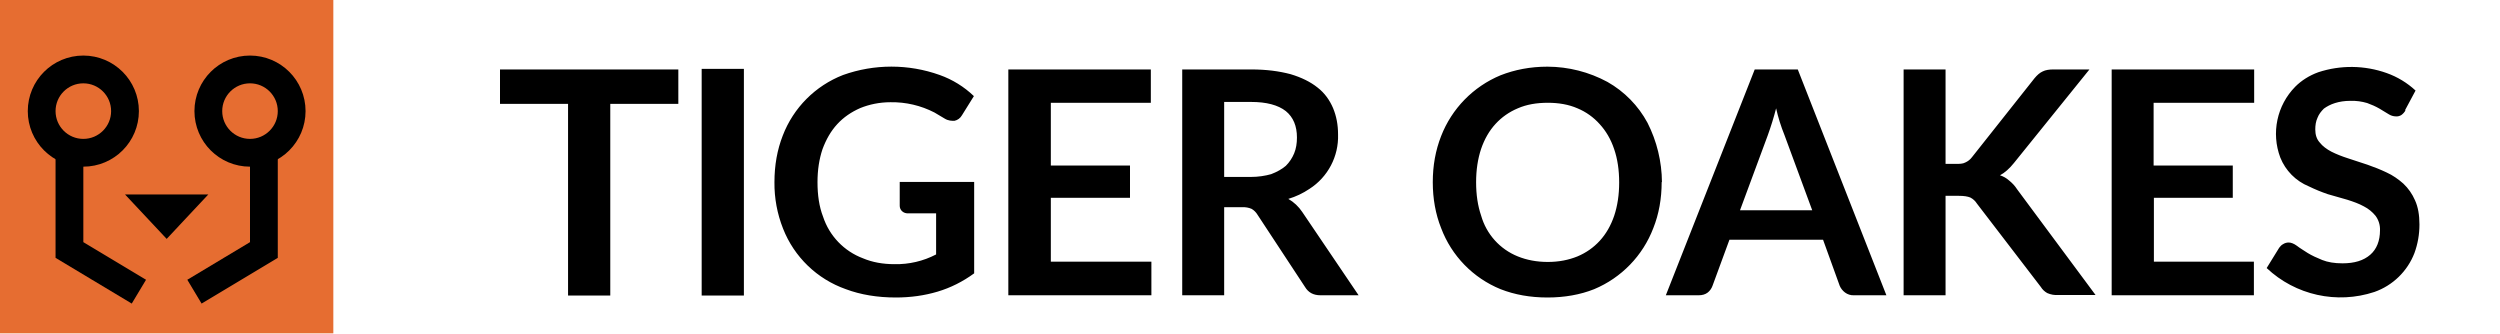
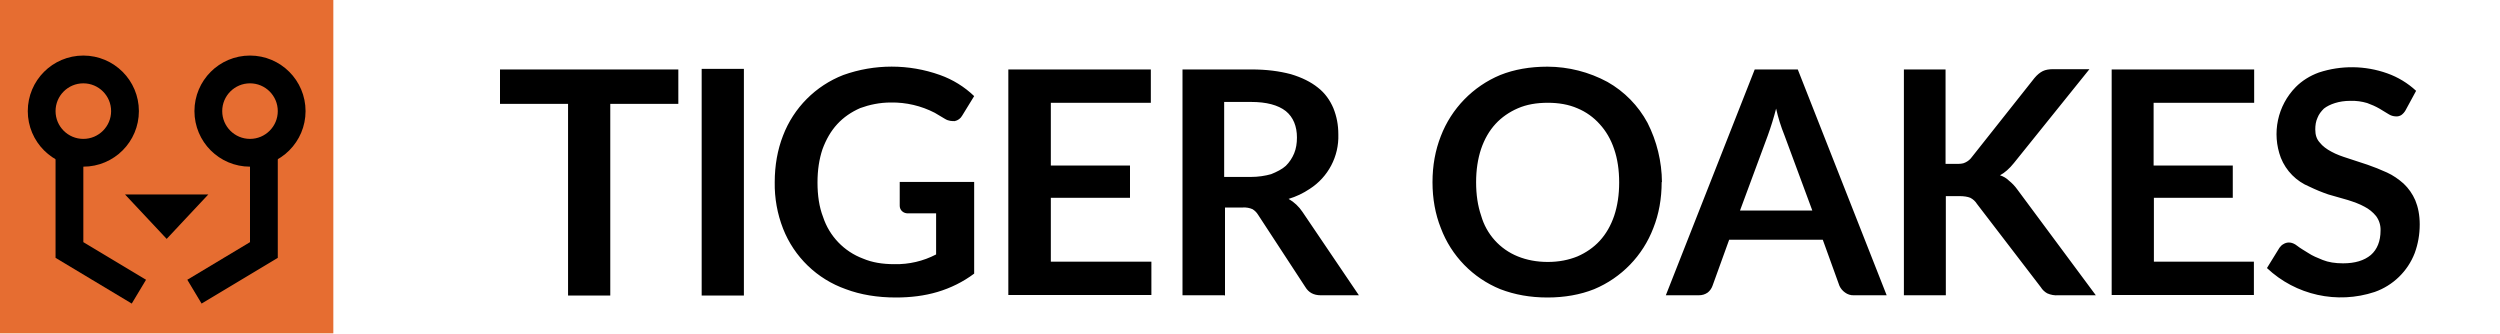
<svg xmlns="http://www.w3.org/2000/svg" viewBox="0 0 90 12">
  <path fill="#e66d31" d="M0 0h12v12H0z" />
  <circle cx="3" cy="4" r="1.5" fill="none" stroke="#000" />
  <circle cx="9" cy="4" r="1.5" fill="none" stroke="#000" />
  <path d="M2.5 5.5V9L5 10.5m4.5-4.9V9L7 10.5" fill="none" stroke="#000" />
  <path d="M6 8.6L7.5 7h-3L6 8.6z" />
-   <path d="M86.6 3.97a.53.53 0 01-.15.17.32.32 0 01-.2.05.49.49 0 01-.26-.08l-.33-.2a2.7 2.7 0 00-.44-.2 1.9 1.9 0 00-.6-.08c-.22 0-.4.03-.56.08-.16.05-.29.12-.4.2-.1.1-.18.2-.23.33-.06.13-.08.27-.08.42 0 .19.05.35.16.47.1.13.25.24.42.33.18.09.38.17.6.24l.7.23c.23.08.46.17.69.28.22.1.42.24.6.4.18.17.32.37.42.6.11.24.16.53.16.87 0 .36-.06.7-.18 1.03a2.4 2.4 0 01-1.44 1.4 3.88 3.88 0 01-3.88-.86l.45-.73c.04-.05.08-.1.14-.13a.37.37 0 01.2-.06c.09 0 .19.04.3.12.1.08.24.16.39.26.15.09.32.17.52.25.2.08.44.12.73.12.43 0 .76-.1 1-.31.23-.2.35-.5.35-.88a.82.82 0 00-.16-.52 1.3 1.3 0 00-.42-.34c-.18-.1-.38-.17-.6-.24l-.7-.2a5.9 5.9 0 01-.68-.28 1.87 1.87 0 01-1.03-1.04 2.42 2.42 0 01.54-2.55c.22-.22.5-.4.83-.52a3.8 3.8 0 012.46.03 3 3 0 011.04.63l-.38.71zM35.07 6.55v3.29c-.41.3-.85.52-1.32.66-.47.14-.97.21-1.5.21-.66 0-1.27-.1-1.8-.3a3.77 3.77 0 01-2.26-2.18 4.41 4.41 0 01-.31-1.67c0-.61.1-1.17.3-1.68a3.8 3.8 0 012.17-2.18 5.17 5.17 0 013.48 0 3.44 3.44 0 011.23.76l-.43.69a.41.41 0 01-.27.2c-.1 0-.22 0-.35-.08l-.37-.22a3.33 3.33 0 00-1.58-.37c-.4 0-.77.08-1.09.21-.32.14-.6.33-.83.58-.23.25-.4.55-.53.9-.12.36-.18.75-.18 1.19 0 .46.06.88.2 1.24a2.4 2.4 0 001.44 1.5c.33.14.71.21 1.13.21a3.1 3.1 0 001.5-.35V7.68h-1a.3.3 0 01-.23-.08.27.27 0 01-.08-.2v-.85h2.7zm24.75 0c0 .6-.1 1.16-.3 1.66a3.88 3.88 0 01-2.13 2.2c-.5.2-1.07.3-1.68.3-.62 0-1.18-.1-1.69-.3a3.83 3.83 0 01-2.14-2.2c-.2-.5-.3-1.06-.3-1.65 0-.6.1-1.15.3-1.66a3.9 3.9 0 012.14-2.19c.51-.2 1.07-.31 1.69-.31a4.57 4.57 0 012.16.55 3.72 3.72 0 011.44 1.47 4.8 4.8 0 01.52 2.14zM24.42 3.74h-2.45v6.9h-1.52v-6.9H18V2.5h6.42v1.24zm2.36 6.9h-1.52V2.48h1.52v8.13zm54.37-6.94h-3.62v2.26h2.85v1.16h-2.84v2.3h3.6v1.21h-5.12V2.5h5.13v1.2zm-39.7 0h-3.62v2.26h2.85v1.16h-2.85v2.3h3.62v1.21H36.3V2.5h5.13v1.2zm2.62 6.93h-1.51V2.5h2.48c.55 0 1 .06 1.42.17.4.12.72.28.97.48.26.2.44.46.56.74.12.29.18.6.18.95a2.24 2.24 0 01-1.03 1.96 2.8 2.8 0 01-.76.36 1.51 1.51 0 01.5.47l2.03 3h-1.37c-.26 0-.44-.1-.56-.3l-1.71-2.6a.6.6 0 00-.21-.21.74.74 0 00-.34-.06h-.65v3.17zm25.97 0h-1.51V2.5h1.51v3.4h.36c.14 0 .26-0 .35-.05a.6.6 0 00.24-.19l2.25-2.84c.1-.12.19-.2.3-.25.1-.05.23-.07.38-.07h1.3L72.5 5.87c-.16.2-.33.35-.5.44.12.04.23.1.33.19.1.08.2.18.29.32l2.82 3.8H74.1a.83.83 0 01-.4-.07.63.63 0 01-.23-.22l-2.3-3a.6.6 0 00-.24-.22c-.1-.04-.23-.06-.41-.06h-.48v3.57zm-2.13 0h-1.17a.5.5 0 01-.32-.1.6.6 0 01-.19-.24l-.6-1.66h-3.37l-.61 1.66a.54.54 0 01-.17.24c-.09.07-.2.1-.33.1h-1.18l3.2-8.13h1.55l3.19 8.13zm-9.62-4.06c0-.45-.06-.85-.18-1.2-.12-.36-.3-.66-.52-.9a2.2 2.2 0 00-.8-.57c-.32-.14-.68-.2-1.07-.2-.4 0-.76.06-1.08.2-.31.13-.58.32-.8.56-.23.25-.4.55-.52.9-.12.36-.18.76-.18 1.2 0 .45.06.85.18 1.2a2.24 2.24 0 001.32 1.47c.32.13.68.2 1.08.2s.75-.07 1.07-.2c.31-.13.58-.32.8-.56.23-.25.4-.55.52-.9.12-.36.18-.76.18-1.2zm6.95 1l-1-2.71a6.14 6.14 0 01-.3-.96 10.83 10.83 0 01-.3.97l-1 2.7h2.59zm-20.2-3.9h-.97v2.7h.95c.28 0 .53-.04.74-.1.21-.08.39-.18.53-.3.13-.13.23-.28.3-.45.07-.17.1-.36.1-.57 0-.41-.13-.73-.4-.95-.28-.22-.7-.33-1.25-.33z" />
+   <path d="M86.6 3.97a.53.53 0 01-.15.17.32.32 0 01-.2.05.5.5 0 01-.26-.08l-.33-.2a2.7 2.7 0 00-.44-.2 1.9 1.9 0 00-.6-.08c-.22 0-.4.03-.56.08-.16.05-.3.12-.4.2-.1.1-.18.2-.23.33-.06.13-.08.27-.08.42 0 .2.05.35.16.47.1.13.25.24.42.33.18.1.38.17.6.24l.7.23c.23.08.46.17.7.28.22.1.42.24.6.4.18.17.32.37.42.6.1.24.16.53.16.87 0 .36-.06.7-.18 1.03a2.4 2.4 0 01-1.44 1.4 3.88 3.88 0 01-3.88-.86l.45-.73c.04-.05.08-.1.14-.13a.37.37 0 01.2-.06c.1 0 .2.04.3.12.1.08.24.16.4.26.15.1.32.17.52.25.2.08.44.12.73.12.43 0 .76-.1 1-.3.23-.2.35-.5.35-.88a.82.82 0 00-.16-.52 1.3 1.3 0 00-.42-.34c-.18-.1-.38-.17-.6-.24l-.7-.2a5.9 5.9 0 01-.68-.28 1.87 1.87 0 01-1.03-1.04 2.42 2.42 0 01.54-2.55c.22-.22.5-.4.83-.52a3.8 3.8 0 012.46.03 3 3 0 011.04.63l-.38.7zM35.07 6.55v3.3c-.4.3-.85.52-1.32.66-.47.14-.97.2-1.5.2-.66 0-1.27-.1-1.8-.3a3.77 3.77 0 01-2.26-2.18 4.4 4.4 0 01-.3-1.67c0-.6.1-1.17.3-1.68a3.8 3.8 0 012.17-2.18 5.17 5.17 0 013.48 0 3.44 3.44 0 011.23.76l-.43.7a.4.4 0 01-.27.2c-.1 0-.22 0-.35-.08l-.37-.22a3.33 3.33 0 00-1.58-.37c-.4 0-.77.08-1.1.2-.32.14-.6.33-.83.58-.23.25-.4.55-.53.9-.12.36-.18.75-.18 1.2 0 .46.06.88.2 1.24a2.4 2.4 0 001.44 1.5c.33.14.7.2 1.13.2a3.1 3.1 0 001.5-.35V7.68h-1a.3.3 0 01-.23-.08.27.27 0 01-.08-.2v-.85h2.7zm24.75 0c0 .6-.1 1.16-.3 1.66a3.88 3.88 0 01-2.13 2.2c-.5.2-1.07.3-1.68.3-.62 0-1.18-.1-1.7-.3a3.83 3.83 0 01-2.14-2.2c-.2-.5-.3-1.06-.3-1.65 0-.6.1-1.15.3-1.66a3.9 3.9 0 012.14-2.2c.5-.2 1.07-.3 1.7-.3a4.57 4.57 0 012.16.55 3.72 3.72 0 011.44 1.47 4.8 4.8 0 01.52 2.14zM24.42 3.74h-2.45v6.9h-1.52v-6.9H18V2.5h6.42v1.24zm2.36 6.9h-1.52V2.48h1.52v8.13zm54.37-6.94h-3.62v2.26h2.85v1.16h-2.84v2.3h3.6v1.2h-5.12V2.5h5.13v1.2zm-39.7 0h-3.62v2.26h2.85v1.16h-2.85v2.3h3.62v1.2H36.3V2.5h5.13v1.2zm2.62 6.93h-1.5V2.5h2.48c.55 0 1 .06 1.42.17.4.12.72.28.97.48.26.2.44.46.56.74.12.3.18.6.18.95a2.24 2.24 0 01-1.03 1.96 2.8 2.8 0 01-.76.36 1.5 1.5 0 01.5.47l2.03 3h-1.37c-.26 0-.44-.1-.56-.3l-1.7-2.6a.6.6 0 00-.2-.2.74.74 0 00-.34-.06h-.65v3.17zm25.97 0h-1.5V2.5h1.5v3.4h.36c.14 0 .26-0 .35-.05a.6.6 0 00.24-.2l2.25-2.84c.1-.12.2-.2.3-.25.1-.05.23-.07.38-.07h1.3L72.5 5.87c-.16.2-.33.35-.5.44.12.04.23.1.33.2.1.08.2.18.3.32l2.82 3.8H74.1a.83.83 0 01-.4-.07.63.63 0 01-.23-.22l-2.3-3a.6.6 0 00-.24-.22c-.1-.04-.23-.06-.4-.06h-.48v3.57zm-2.13 0h-1.17a.5.5 0 01-.32-.1.6.6 0 01-.2-.24l-.6-1.66h-3.37l-.6 1.66a.54.54 0 01-.17.24c-.1.07-.2.1-.33.1h-1.18l3.2-8.13h1.55l3.2 8.13zm-9.62-4.06c0-.45-.06-.85-.18-1.2-.12-.36-.3-.66-.52-.9a2.2 2.2 0 00-.8-.57c-.32-.14-.68-.2-1.07-.2-.4 0-.76.06-1.08.2-.3.13-.58.32-.8.56-.23.25-.4.55-.52.9-.12.36-.18.76-.18 1.2 0 .45.06.85.18 1.2a2.24 2.24 0 001.32 1.47c.32.13.68.2 1.08.2s.75-.07 1.07-.2c.3-.13.58-.32.8-.56.23-.25.4-.55.52-.9.12-.36.18-.76.18-1.2zm6.95 1l-1-2.7a6.14 6.14 0 01-.3-.96 10.83 10.83 0 01-.3.97l-1 2.7h2.6zm-20.2-3.9h-.97v2.7h.95c.28 0 .53-.04.74-.1.2-.08.4-.18.53-.3.13-.13.23-.28.3-.45.07-.17.1-.36.1-.57 0-.4-.13-.73-.4-.95-.28-.22-.7-.33-1.25-.33z" />
</svg>
